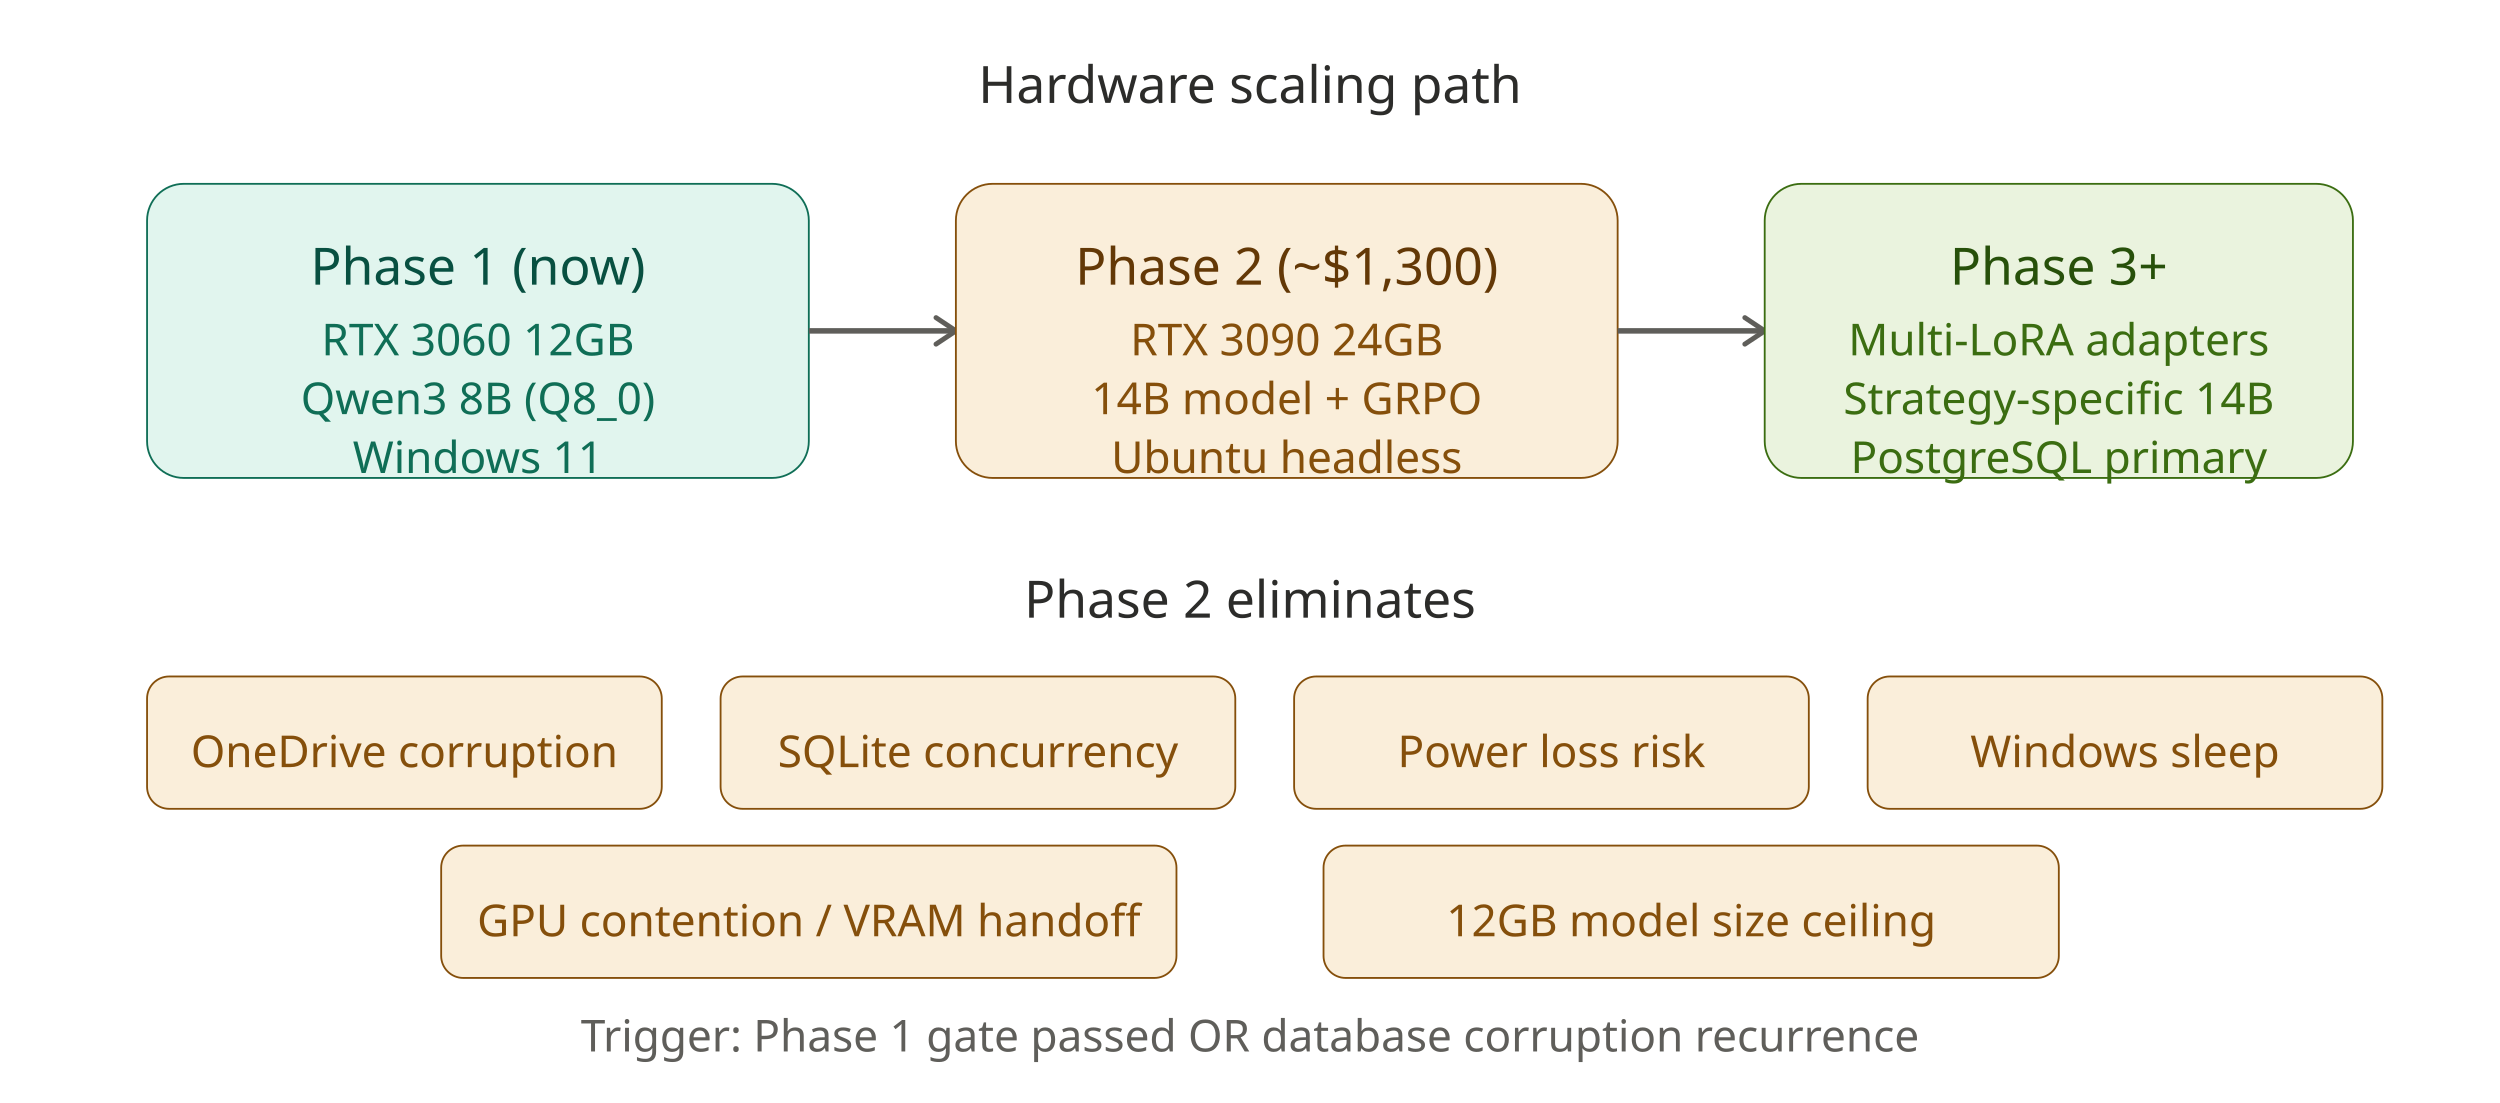
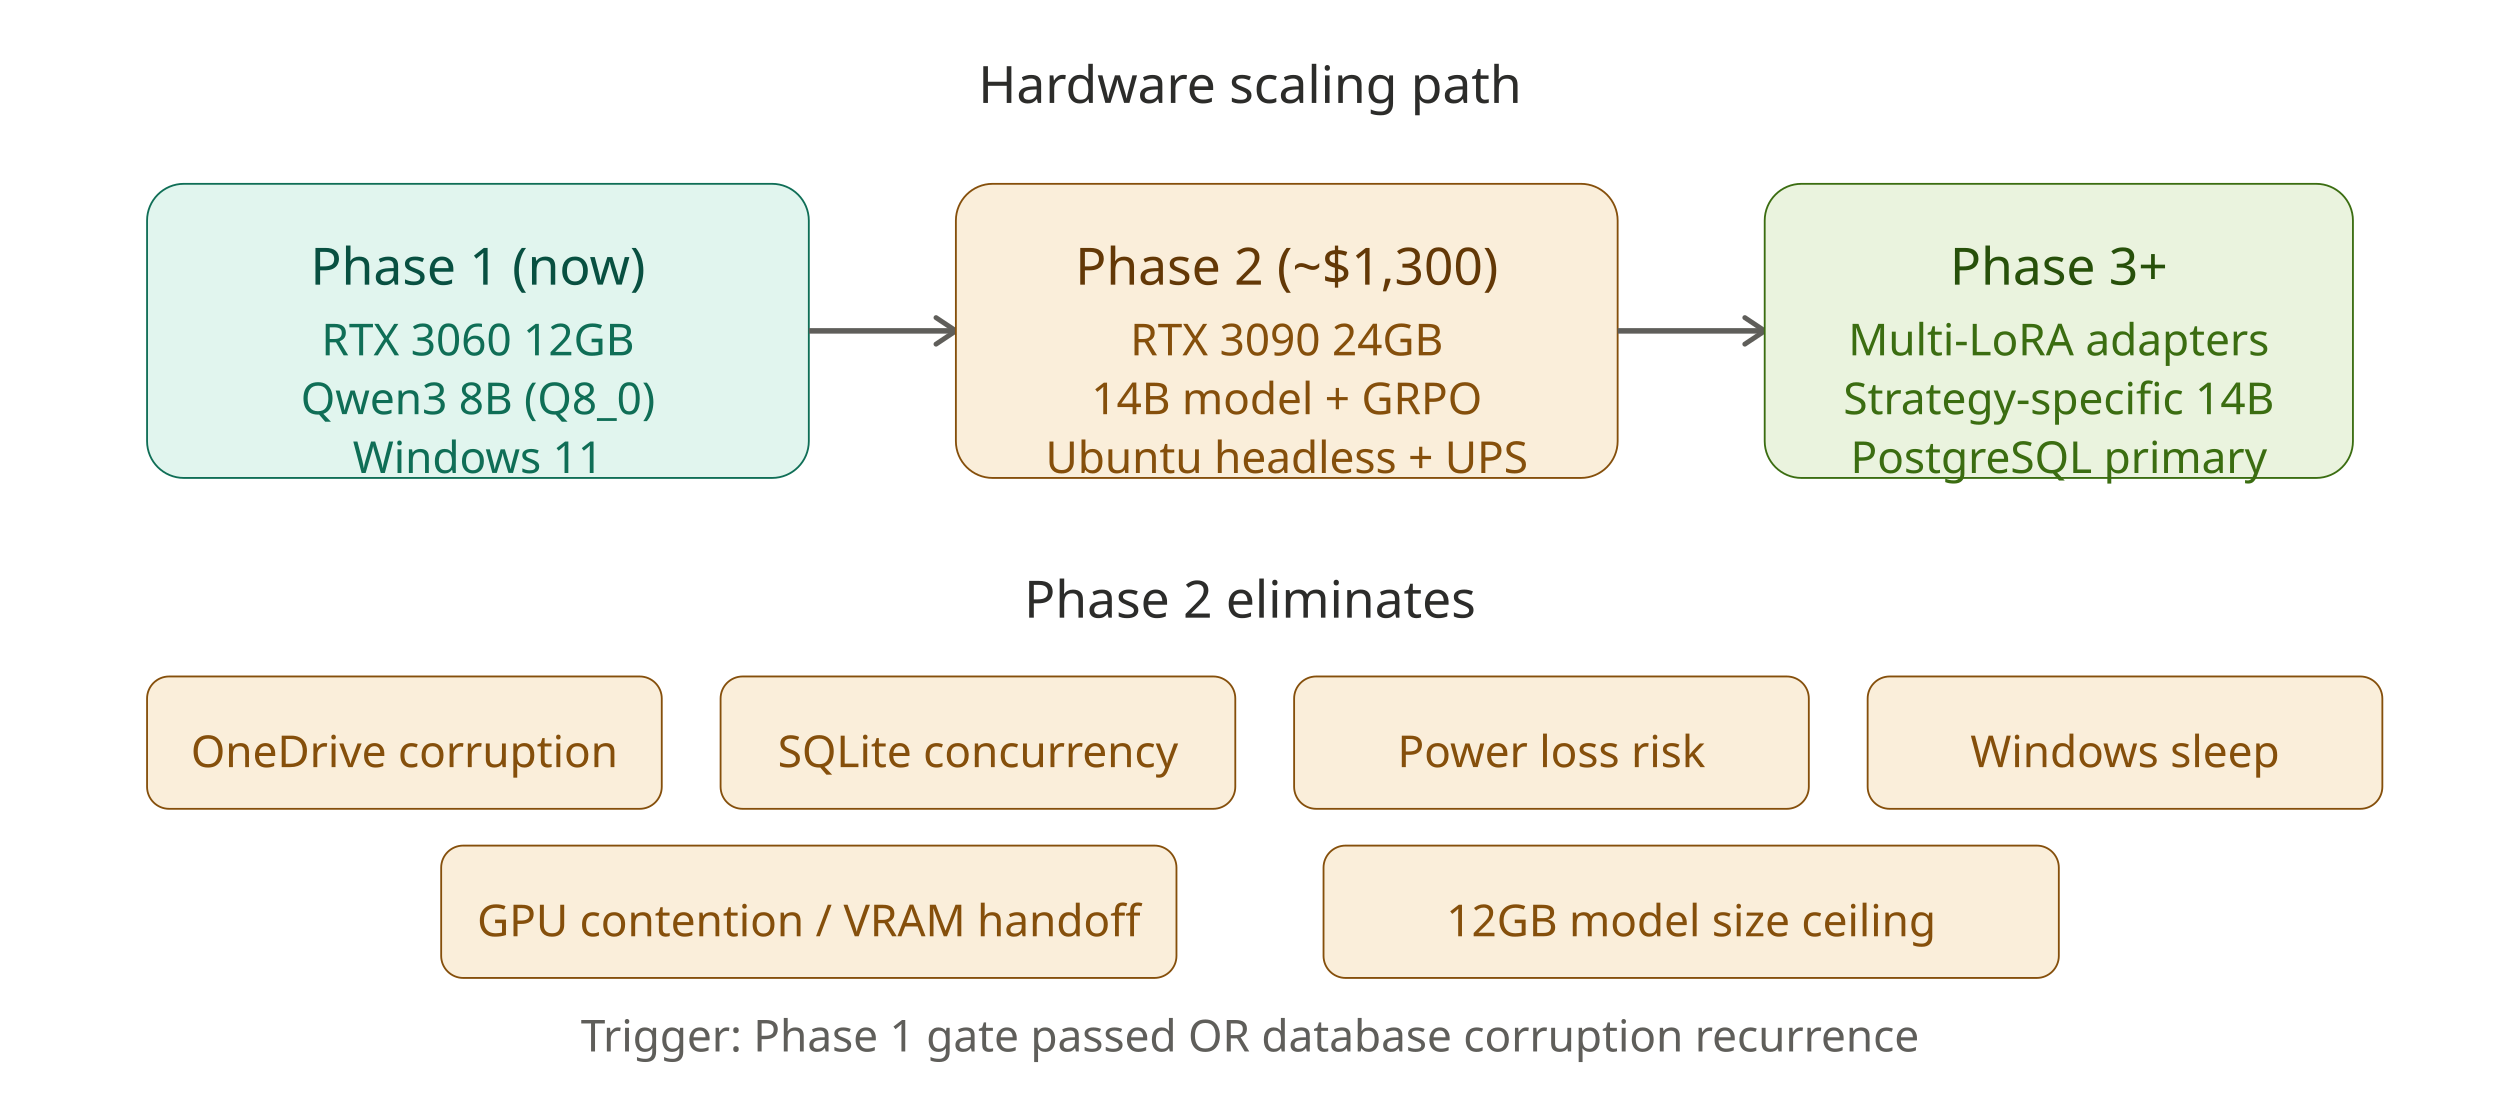
<svg xmlns="http://www.w3.org/2000/svg" width="100%" viewBox="0 0 680 300">
  <style>
.th{font-family:system-ui,sans-serif;font-size:14px;font-weight:500;fill:#2C2C2A}.ts{font-family:system-ui,sans-serif;font-size:12px;fill:#5F5E5A}.arr{stroke:#5F5E5A;stroke-width:1.5}
.c-teal rect{fill:#E1F5EE;stroke:#0F6E56;stroke-width:0.5}.c-teal .th{fill:#085041}.c-teal .ts{fill:#0F6E56}
.c-amber rect{fill:#FAEEDA;stroke:#854F0B;stroke-width:0.5}.c-amber .th{fill:#633806}.c-amber .ts{fill:#854F0B}
.c-green rect{fill:#EAF3DE;stroke:#3B6D11;stroke-width:0.5}.c-green .th{fill:#27500A}.c-green .ts{fill:#3B6D11}
@media(prefers-color-scheme:dark){.th{fill:#D3D1C7}.ts{fill:#888780}.arr{stroke:#888780}.c-teal rect{fill:#085041;stroke:#5DCAA5}.c-teal .th{fill:#9FE1CB}.c-teal .ts{fill:#5DCAA5}.c-amber rect{fill:#633806;stroke:#EF9F27}.c-amber .th{fill:#FAC775}.c-amber .ts{fill:#EF9F27}.c-green rect{fill:#27500A;stroke:#97C459}.c-green .th{fill:#C0DD97}.c-green .ts{fill:#97C459}}
</style>
  <defs>
    <marker id="arrow" viewBox="0 0 10 10" refX="8" refY="5" markerWidth="6" markerHeight="6" orient="auto-start-reverse">
      <path d="M2 1L8 5L2 9" fill="none" stroke="context-stroke" stroke-width="1.5" stroke-linecap="round" stroke-linejoin="round" />
    </marker>
  </defs>
  <text class="th" x="340" y="28" text-anchor="middle">Hardware scaling path</text>
  <g class="c-teal">
    <rect x="40" y="50" width="180" height="80" rx="10" />
    <text class="th" x="130" y="72" text-anchor="middle" dominant-baseline="central">Phase 1 (now)</text>
    <text class="ts" x="130" y="92" text-anchor="middle" dominant-baseline="central">RTX 3060 12GB</text>
    <text class="ts" x="130" y="108" text-anchor="middle" dominant-baseline="central">Qwen3 8B (Q8_0)</text>
    <text class="ts" x="130" y="124" text-anchor="middle" dominant-baseline="central">Windows 11</text>
  </g>
  <line x1="220" y1="90" x2="260" y2="90" class="arr" marker-end="url(#arrow)" />
  <g class="c-amber">
    <rect x="260" y="50" width="180" height="80" rx="10" />
    <text class="th" x="350" y="72" text-anchor="middle" dominant-baseline="central">Phase 2 (~$1,300)</text>
    <text class="ts" x="350" y="92" text-anchor="middle" dominant-baseline="central">RTX 3090 24GB</text>
    <text class="ts" x="350" y="108" text-anchor="middle" dominant-baseline="central">14B model + GRPO</text>
-     <text class="ts" x="350" y="124" text-anchor="middle" dominant-baseline="central">Ubuntu headless</text>
+     <text class="ts" x="350" y="124" text-anchor="middle" dominant-baseline="central">Ubuntu headless + UPS</text>
  </g>
  <line x1="440" y1="90" x2="480" y2="90" class="arr" marker-end="url(#arrow)" />
  <g class="c-green">
    <rect x="480" y="50" width="160" height="80" rx="10" />
    <text class="th" x="560" y="72" text-anchor="middle" dominant-baseline="central">Phase 3+</text>
    <text class="ts" x="560" y="92" text-anchor="middle" dominant-baseline="central">Multi-LoRA adapters</text>
    <text class="ts" x="560" y="108" text-anchor="middle" dominant-baseline="central">Strategy-specific 14B</text>
    <text class="ts" x="560" y="124" text-anchor="middle" dominant-baseline="central">PostgreSQL primary</text>
  </g>
  <text class="th" x="340" y="168" text-anchor="middle">Phase 2 eliminates</text>
  <g class="c-amber">
    <rect x="40" y="184" width="140" height="36" rx="6" />
    <text class="ts" x="110" y="204" text-anchor="middle" dominant-baseline="central">OneDrive corruption</text>
  </g>
  <g class="c-amber">
    <rect x="196" y="184" width="140" height="36" rx="6" />
    <text class="ts" x="266" y="204" text-anchor="middle" dominant-baseline="central">SQLite concurrency</text>
  </g>
  <g class="c-amber">
    <rect x="352" y="184" width="140" height="36" rx="6" />
    <text class="ts" x="422" y="204" text-anchor="middle" dominant-baseline="central">Power loss risk</text>
  </g>
  <g class="c-amber">
    <rect x="508" y="184" width="140" height="36" rx="6" />
    <text class="ts" x="578" y="204" text-anchor="middle" dominant-baseline="central">Windows sleep</text>
  </g>
  <g class="c-amber">
    <rect x="120" y="230" width="200" height="36" rx="6" />
    <text class="ts" x="220" y="250" text-anchor="middle" dominant-baseline="central">GPU contention / VRAM handoff</text>
  </g>
  <g class="c-amber">
    <rect x="360" y="230" width="200" height="36" rx="6" />
    <text class="ts" x="460" y="250" text-anchor="middle" dominant-baseline="central">12GB model size ceiling</text>
  </g>
  <text class="ts" x="340" y="286" text-anchor="middle">Trigger: Phase 1 gate passed OR database corruption recurrence</text>
</svg>
